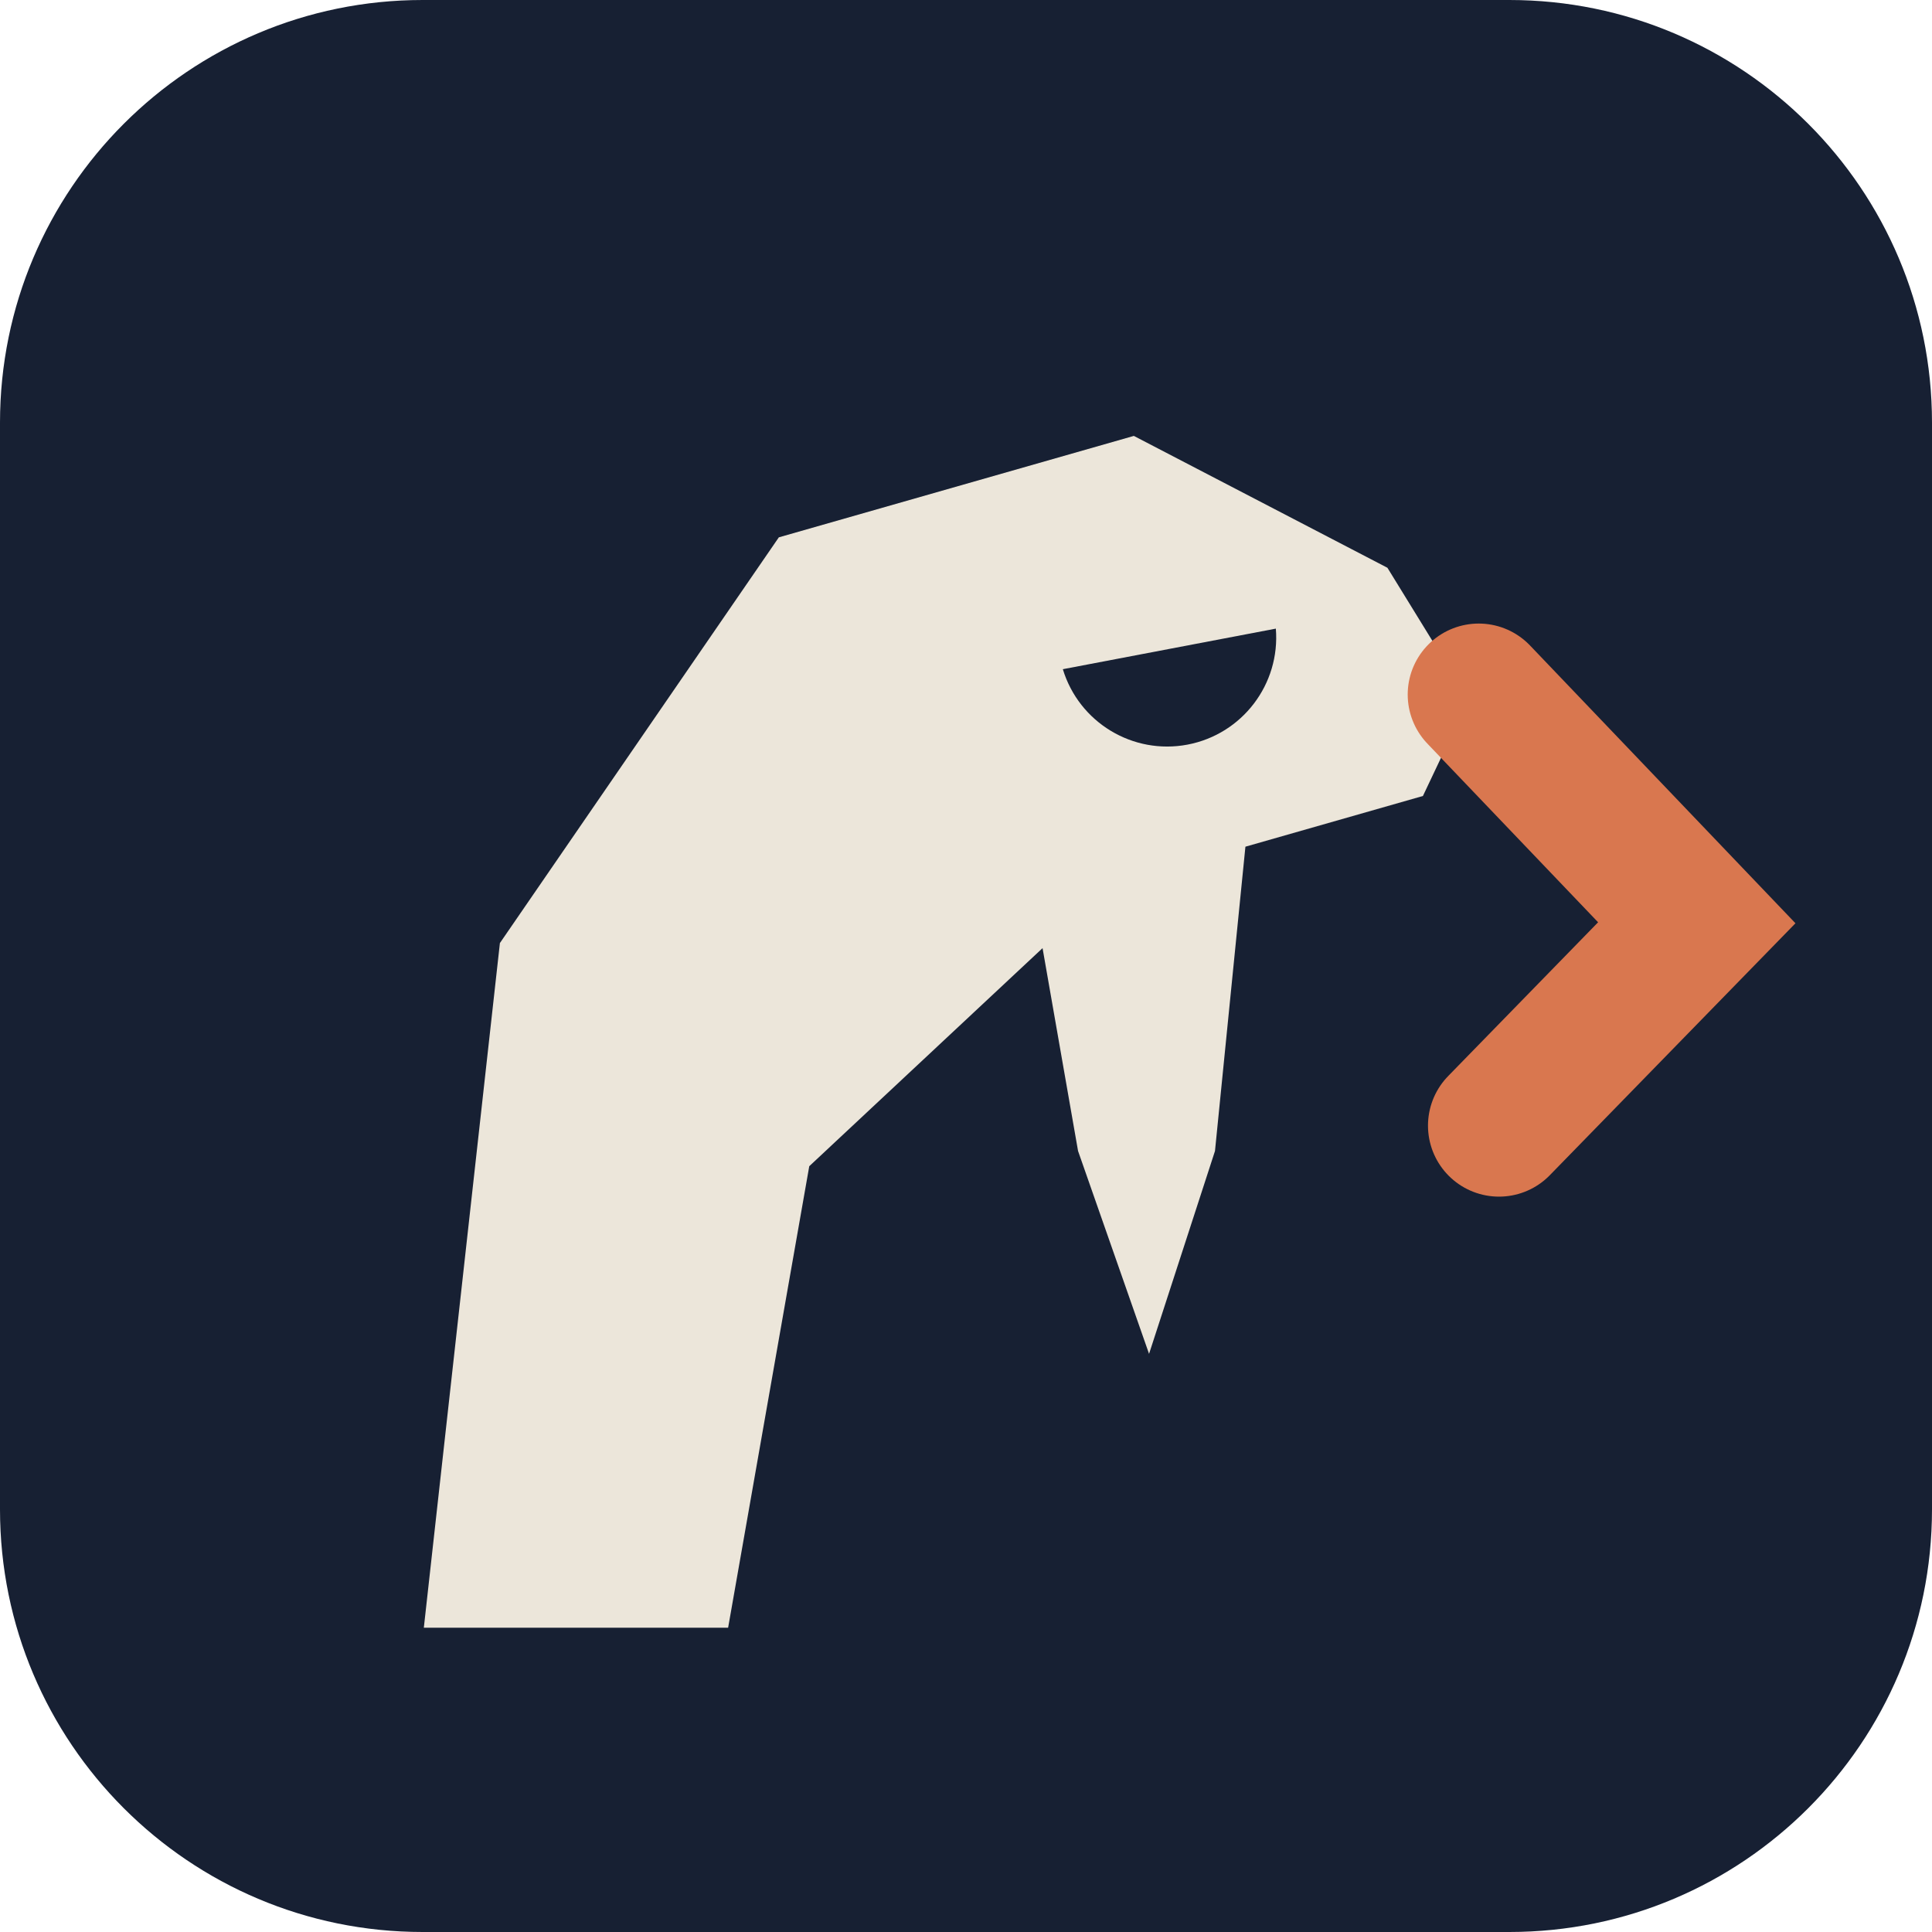
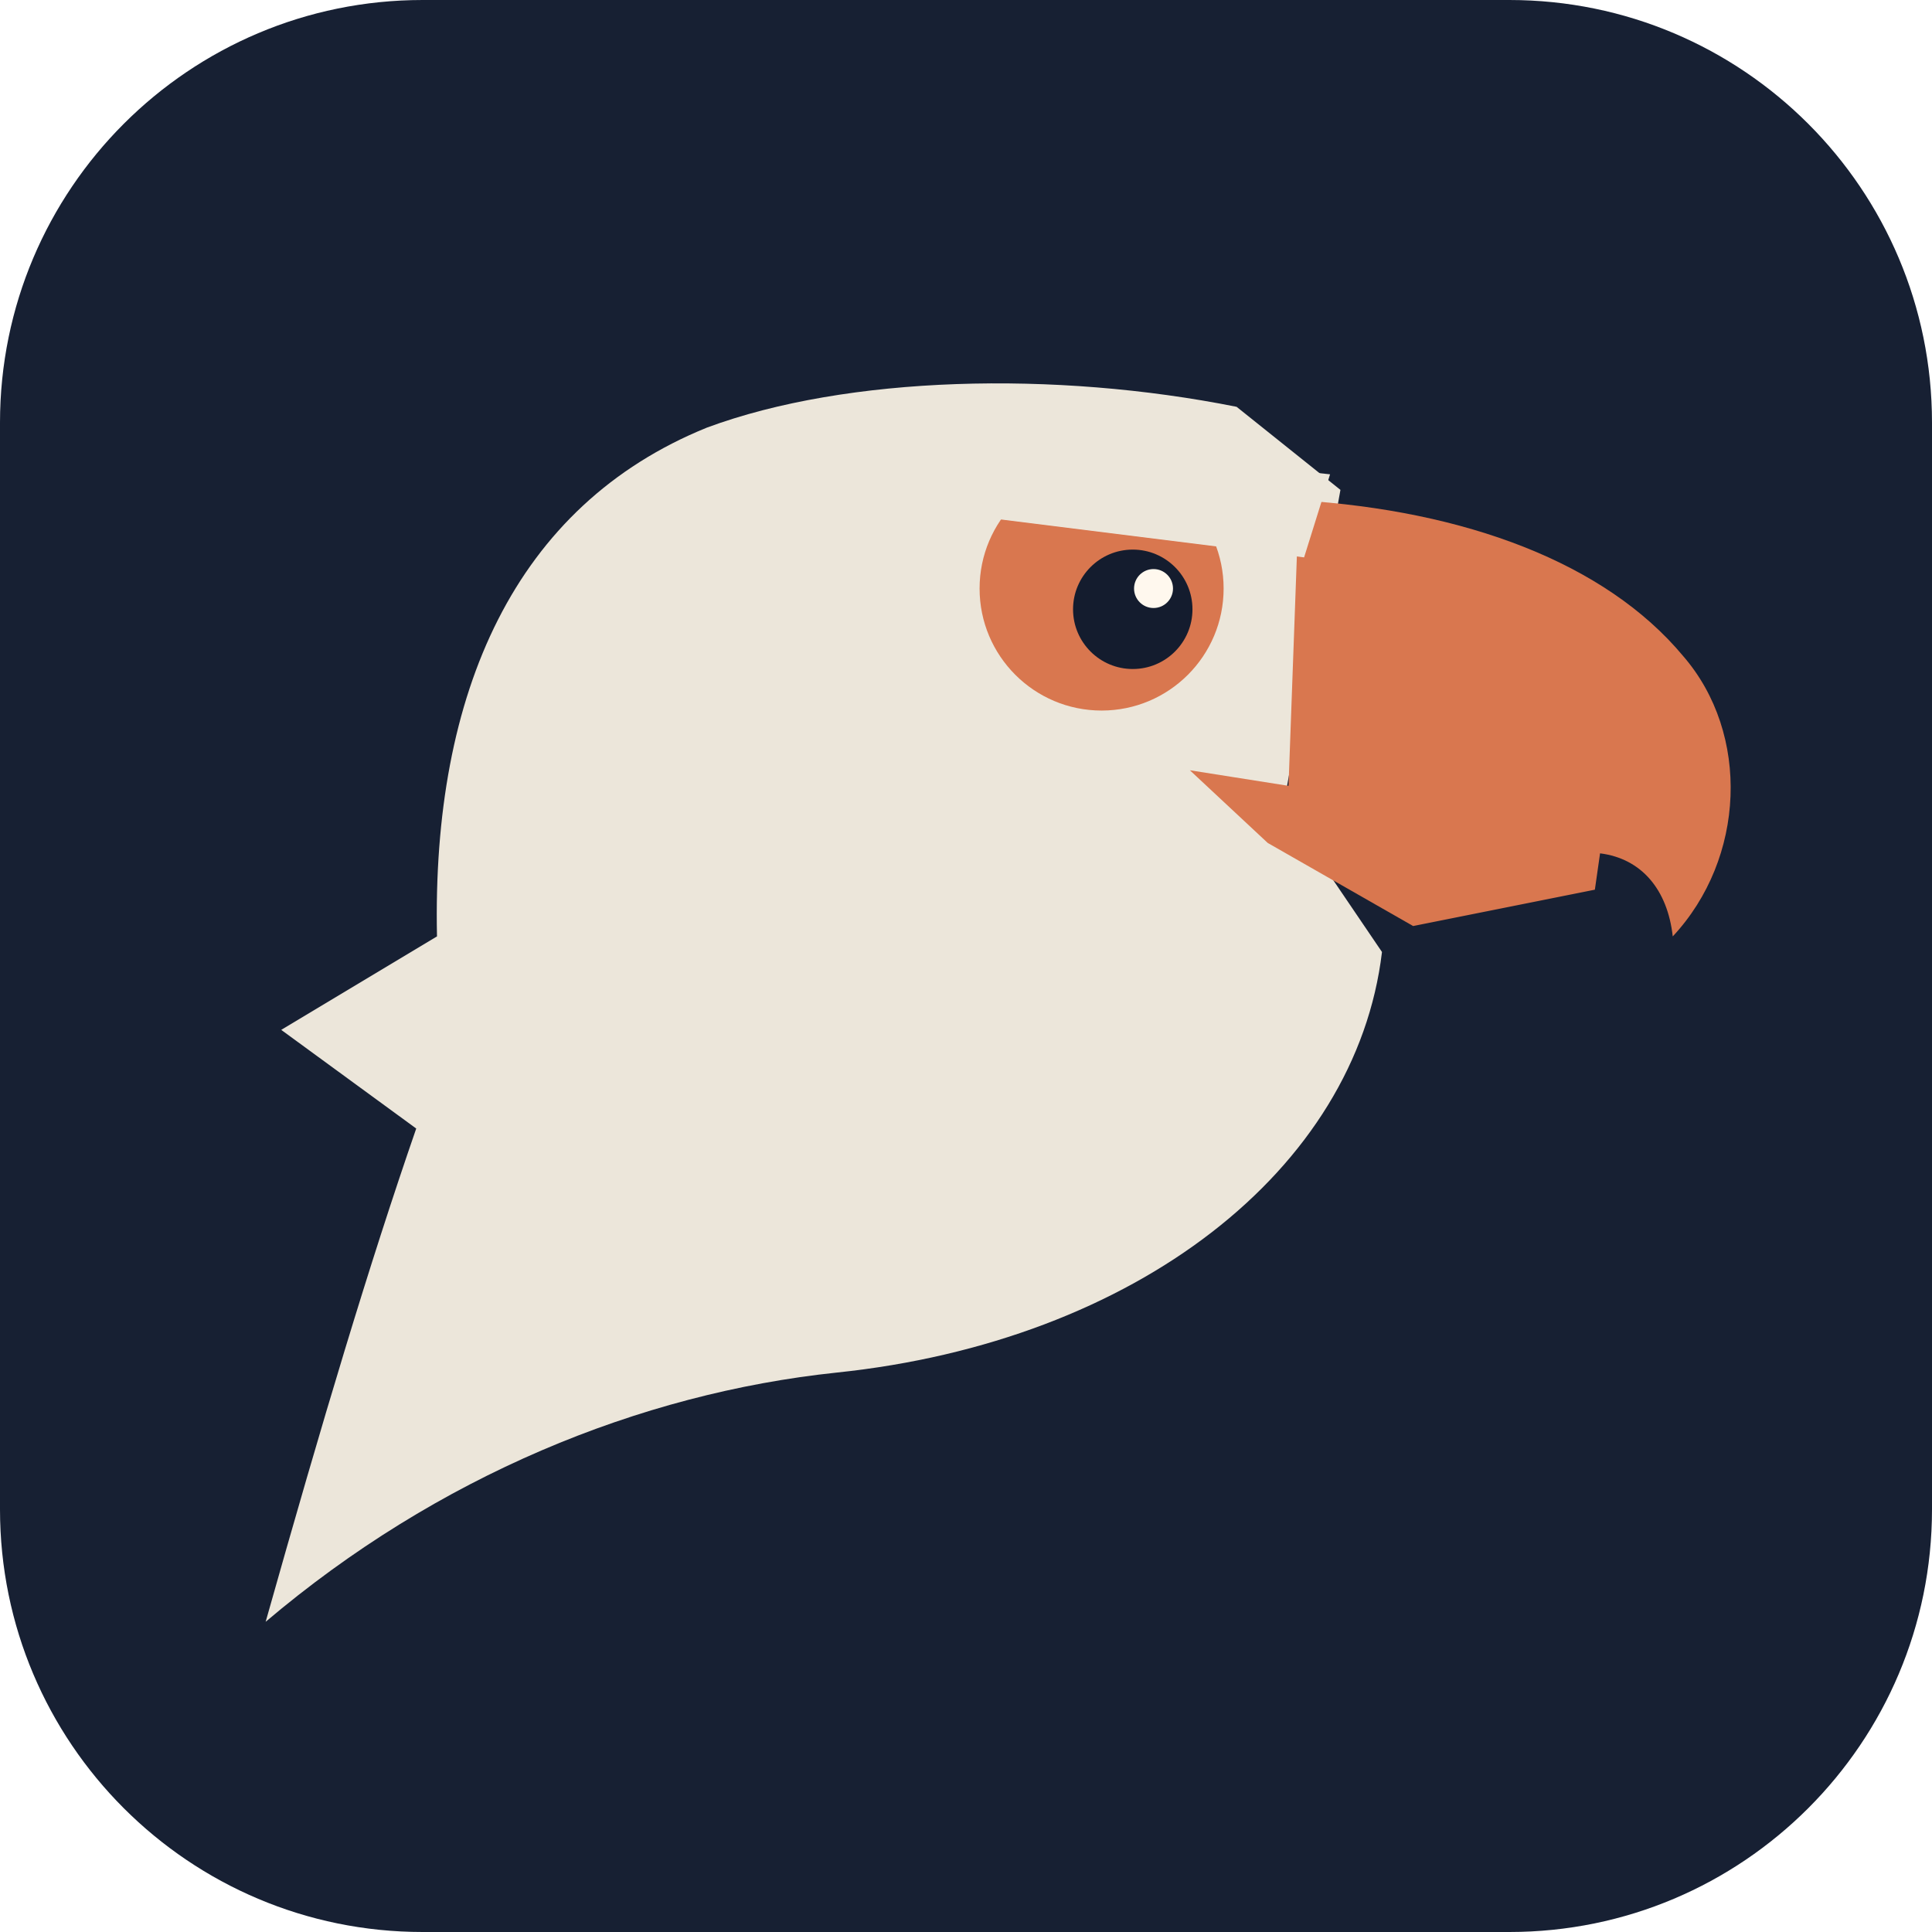
- <svg xmlns="http://www.w3.org/2000/svg" viewBox="0 0 32 32">
-   <rect width="32" height="32" rx="7" fill="#172033" />
-   <g transform="translate(2.4 2.6) scale(.84)">
-     <path fill="#ece6da" fill-rule="evenodd" d="M5.5 29 7 15.5 12.5 7.5 19.5 5.5l5 2.6 1.6 2.6-.9 1.9-3.5 1-.6 6-1.3 4-1.4-4-.7-4-4.6 4.3L11.5 29ZM18.1 10.1l4.2-.8a2.15 2.15 0 0 1-4.2.8Z" />
-     <path d="M26.3 10.6l4.3 4.5-3.9 4" fill="none" stroke="#d9774f" stroke-width="2.8" stroke-linecap="round" stroke-linejoin="miter" />
+ <svg xmlns="http://www.w3.org/2000/svg" viewBox="0 0 64 64">
+   <rect width="64" height="64" rx="14" fill="#172033" />
+   <g transform="translate(4.5 3.5) scale(.86)">
+     <path fill="#ece6da" d="M48 32.6c-1 8.4-9.5 15-21 16.2-7.6.8-15.4 4-22 9.6 2.2-7.8 4-13.8 5.8-19l-5.2-3.8 6-3.6c-.2-9.4 3-16.6 10.4-19.6 5.4-2 13.4-2.2 20.4-.8l4 3.2-2.2 12.2Z" />
+     <path fill="#d9774f" d="M44.8 15.2c6.4.4 11.8 2.4 14.8 6 2.6 3 2.4 7.8-.4 10.8-.2-1.8-1.2-3-2.8-3.2l-.2 1.4-7 1.4-5.6-3.2-3-2.8 3.8.6Z" />
+     <circle cx="37.2" cy="18.6" r="4.7" fill="#d9774f" />
+     <path fill="#ece6da" d="M30 12.5 46 14.2 45 17.4 30.6 15.6Z" />
+     <circle cx="38.4" cy="19.4" r="2.3" fill="#141c2e" />
+     <circle cx="39.2" cy="18.6" r=".75" fill="#fff8ee" />
  </g>
</svg>
